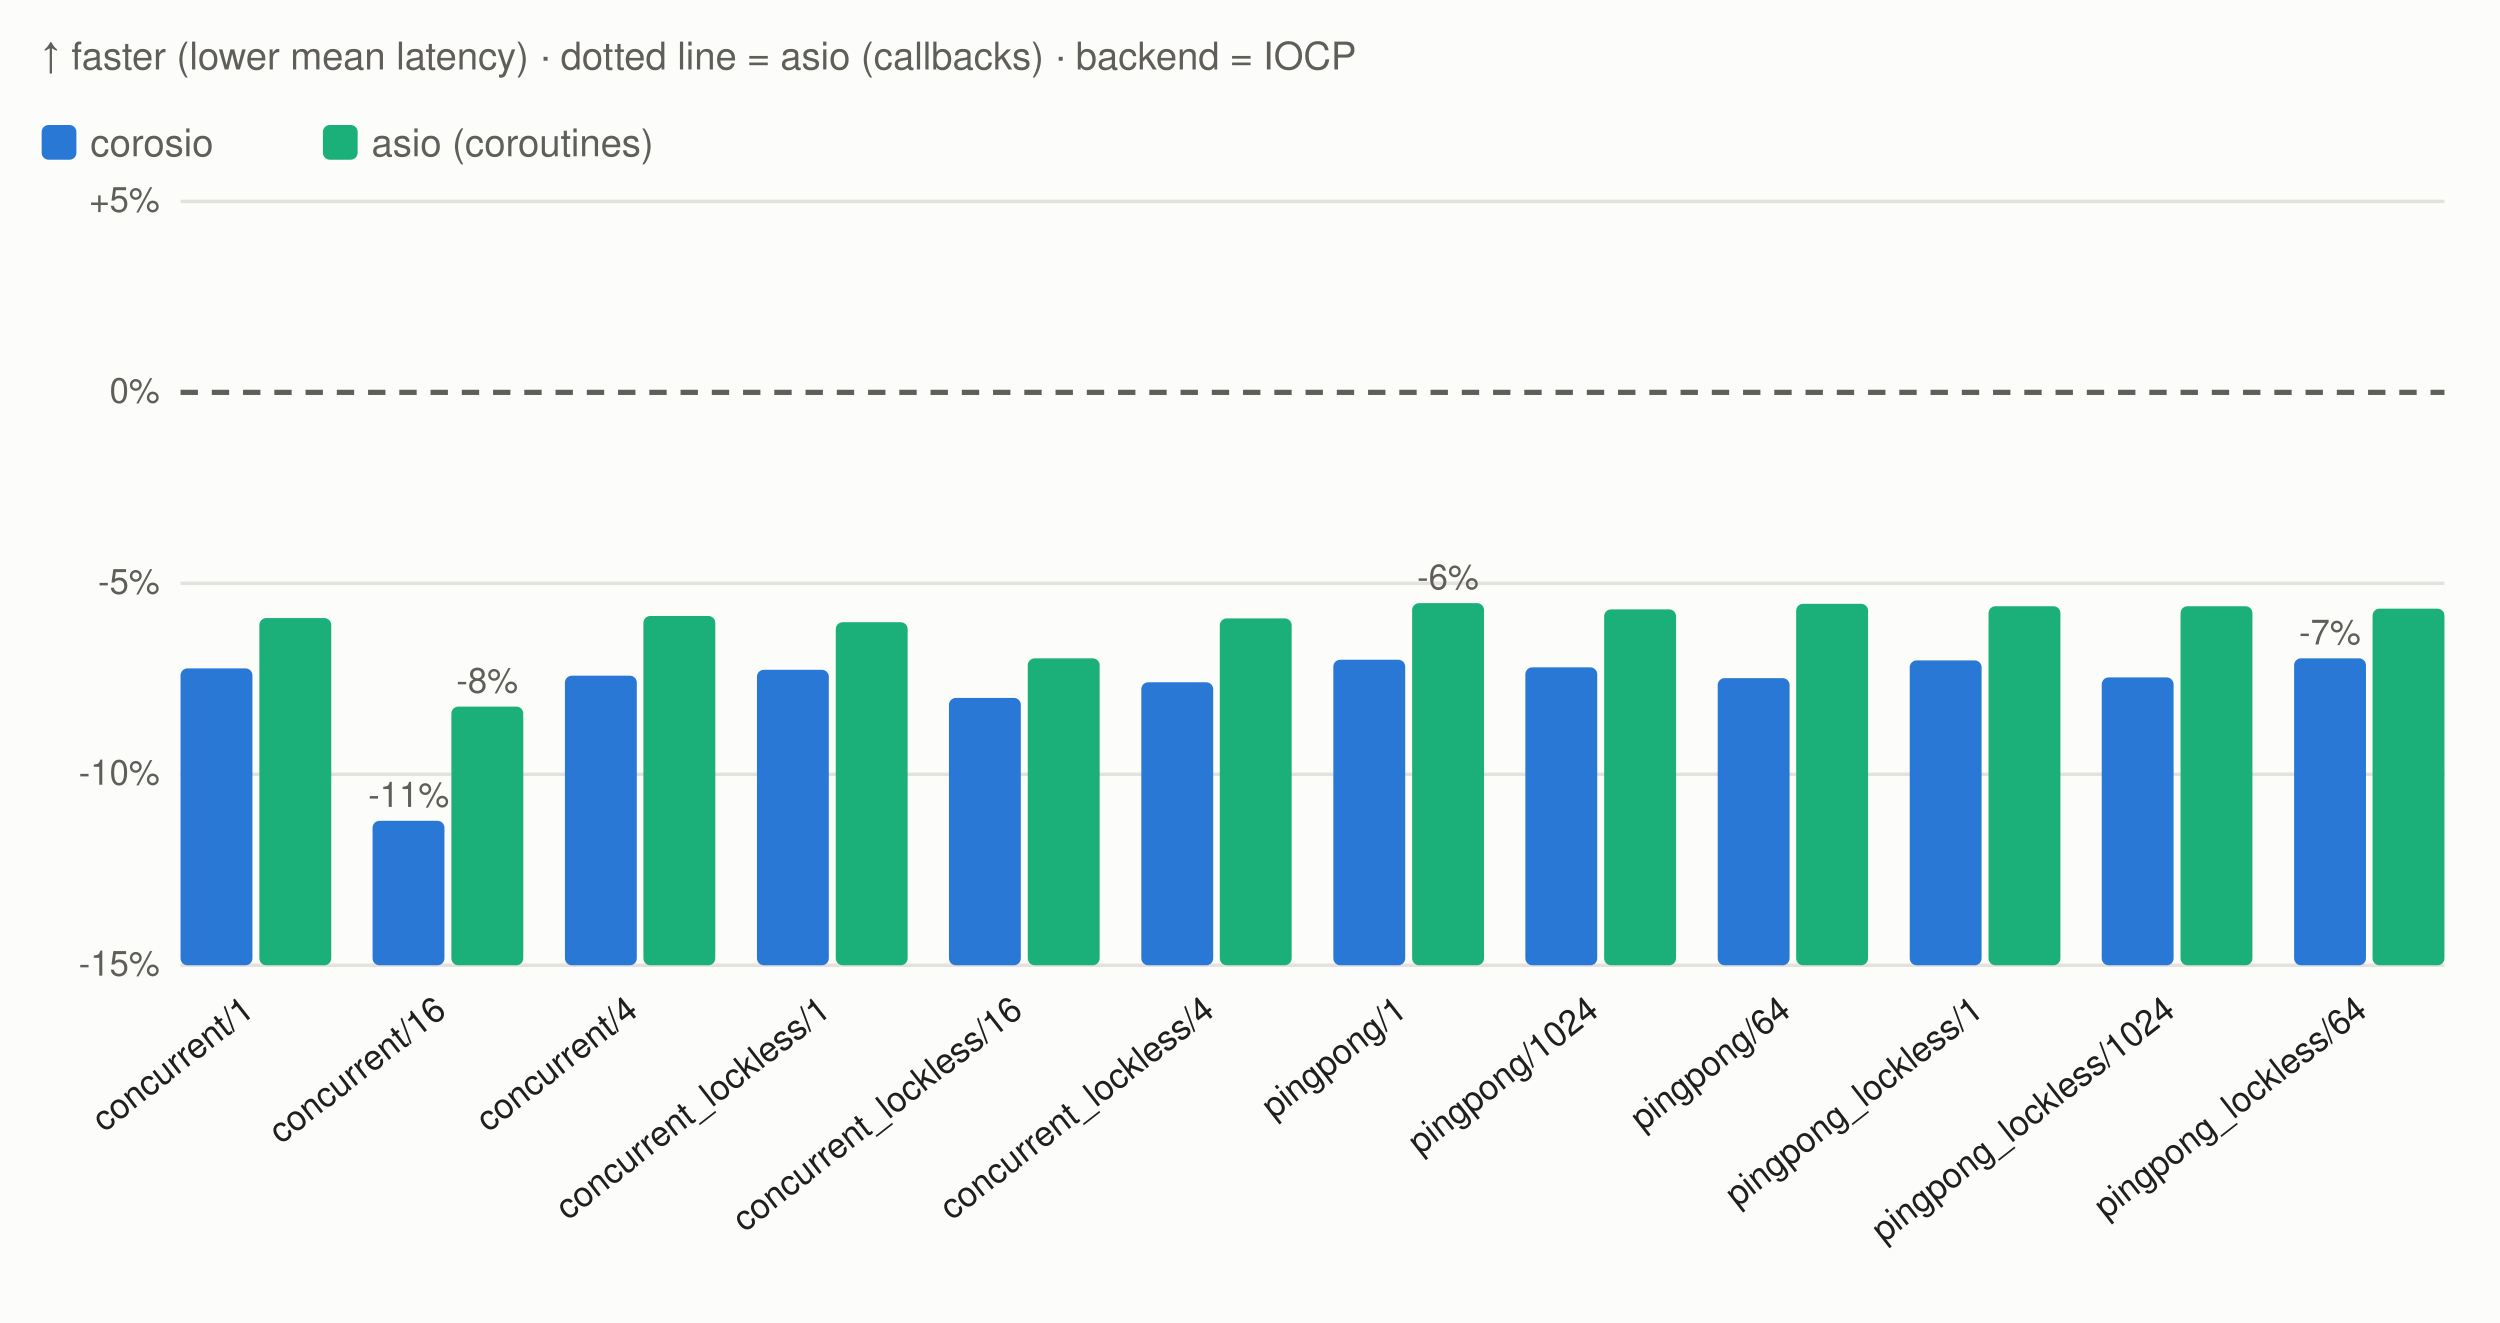
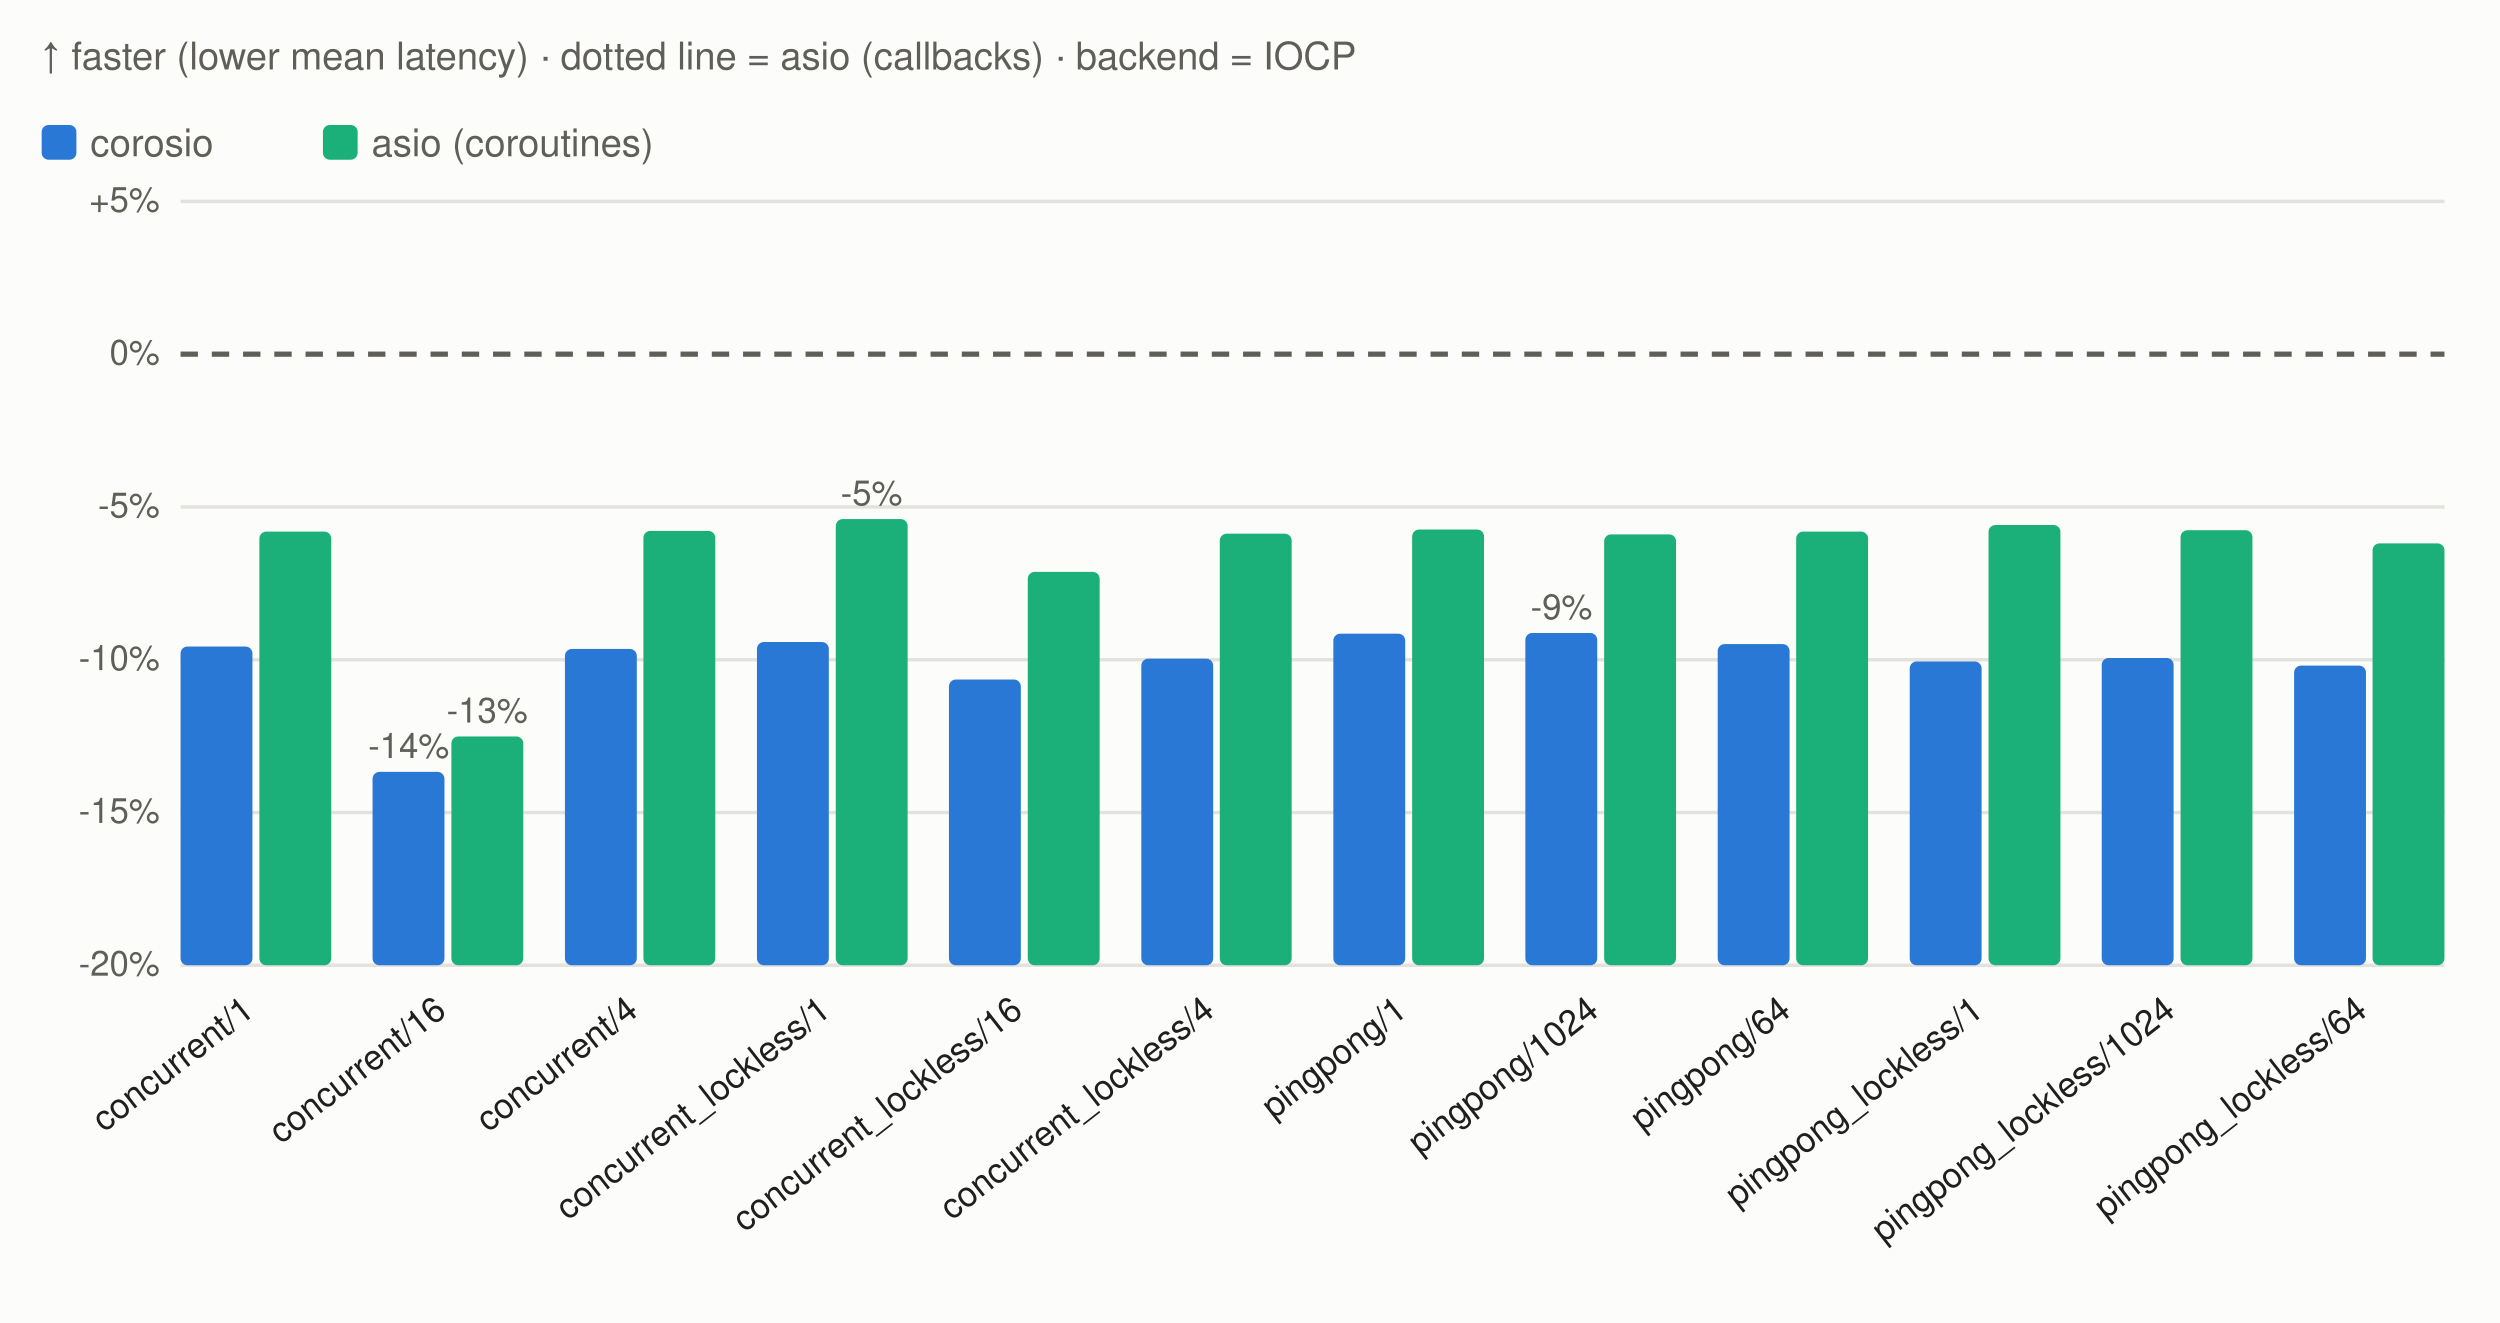
<svg xmlns="http://www.w3.org/2000/svg" class="bch-chart" width="720" height="381" viewBox="0 0 720 381">
  <style>.bch-chart{width:100%;height:auto;overflow:visible}.imageblock.bch-block{align-items:stretch}.imageblock.bch-block .content{width:100%}.bch-seg-label{fill:#ffffff;font-weight:700}html.dark .bch-exact&gt;summary.title,html.dark .bch-exact summary.title{color:var(--text-main-text-primary,#ffffff)}.boostlook .doc .openblock.bch-card{border:1px solid var(--border-border-secondary,#e3e2dc);border-radius:10px;padding:14px 14px 4px;margin-top:1.4rem;margin-bottom:1.4rem}.boostlook .doc .bch-card .imageblock.bch-block{margin-top:0;margin-bottom:0.25rem}.boostlook .doc .bch-card details.bch-exact{margin-top:0;margin-bottom:0.5rem;margin-left:0}.boostlook .doc .bch-card details.bch-exact&gt;summary{margin-left:2rem}.boostlook .doc .bch-card table.stretch,.boostlook #content .bch-card table.stretch{width:100%;margin-left:0;font-size:0.88em}.boostlook .doc .bch-card table.stretch td,.boostlook .doc .bch-card table.stretch th{padding:0.3rem 0.55rem}@media (prefers-color-scheme: dark) {.bch-surface{fill:#1a1a19}.bch-ink{fill:#ffffff}.bch-ink2{fill:#c3c2b7}.bch-grid{stroke:#3a3a38}.bch-zero{stroke:#c3c2b7}.bch-s-native{fill:#3987e5}.bch-s-uring{fill:#d95926}.bch-s-cb{fill:#199e70}.bch-div-pos{fill:#3987e5}.bch-div-neg{fill:#e66767}.bch-div-mid{fill:#383835}}html:not(.dark) .bch-surface{fill:transparent}html:not(.dark) .bch-ink{fill:#1f1f1e}html:not(.dark) .bch-ink2{fill:#5f5e58}html:not(.dark) .bch-grid{stroke:#e3e2dc}html:not(.dark) .bch-zero{stroke:#5f5e58}html:not(.dark) .bch-s-native{fill:#2a78d6}html:not(.dark) .bch-s-uring{fill:#eb6834}html:not(.dark) .bch-s-cb{fill:#1baf7a}html:not(.dark) .bch-div-pos{fill:#2a78d6}html:not(.dark) .bch-div-neg{fill:#e34948}html:not(.dark) .bch-div-mid{fill:#f0efec}html.dark .bch-surface{fill:transparent}html.dark .bch-ink{fill:#ffffff}html.dark .bch-ink2{fill:#c3c2b7}html.dark .bch-grid{stroke:#3a3a38}html.dark .bch-zero{stroke:#c3c2b7}html.dark .bch-s-native{fill:#3987e5}html.dark .bch-s-uring{fill:#d95926}html.dark .bch-s-cb{fill:#199e70}html.dark .bch-div-pos{fill:#3987e5}html.dark .bch-div-neg{fill:#e66767}html.dark .bch-div-mid{fill:#383835}</style>
  <rect width="720" height="381" class="bch-surface" fill="#fcfcfb" />
  <text x="12" y="20" font-family="-apple-system,Segoe UI,Helvetica,Arial,sans-serif" font-size="11" class="bch-ink2" fill="#5f5e58">↑ faster (lower mean latency) · dotted line = asio (callbacks) · backend = IOCP</text>
  <rect x="12" y="36" width="10" height="10" rx="2" class="bch-s-native" fill="#2a78d6" />
  <text x="26" y="45" font-family="-apple-system,Segoe UI,Helvetica,Arial,sans-serif" font-size="11" class="bch-ink2" fill="#5f5e58">corosio</text>
  <rect x="93" y="36" width="10" height="10" rx="2" class="bch-s-cb" fill="#1baf7a" />
  <text x="107" y="45" font-family="-apple-system,Segoe UI,Helvetica,Arial,sans-serif" font-size="11" class="bch-ink2" fill="#5f5e58">asio (coroutines)</text>
  <line x1="52" y1="278.0" x2="704" y2="278.0" class="bch-grid" stroke="#e3e2dc" stroke-width="1" />
-   <text x="46" y="281.0" font-family="-apple-system,Segoe UI,Helvetica,Arial,sans-serif" font-size="10" class="bch-ink2" fill="#5f5e58" text-anchor="end">-15%</text>
-   <line x1="52" y1="223.0" x2="704" y2="223.0" class="bch-grid" stroke="#e3e2dc" stroke-width="1" />
-   <text x="46" y="226.0" font-family="-apple-system,Segoe UI,Helvetica,Arial,sans-serif" font-size="10" class="bch-ink2" fill="#5f5e58" text-anchor="end">-10%</text>
-   <line x1="52" y1="168.0" x2="704" y2="168.0" class="bch-grid" stroke="#e3e2dc" stroke-width="1" />
-   <text x="46" y="171.0" font-family="-apple-system,Segoe UI,Helvetica,Arial,sans-serif" font-size="10" class="bch-ink2" fill="#5f5e58" text-anchor="end">-5%</text>
+   <text x="46" y="281.0" font-family="-apple-system,Segoe UI,Helvetica,Arial,sans-serif" font-size="10" class="bch-ink2" fill="#5f5e58" text-anchor="end">-20%</text>
+   <line x1="52" y1="234.0" x2="704" y2="234.0" class="bch-grid" stroke="#e3e2dc" stroke-width="1" />
+   <text x="46" y="237.0" font-family="-apple-system,Segoe UI,Helvetica,Arial,sans-serif" font-size="10" class="bch-ink2" fill="#5f5e58" text-anchor="end">-15%</text>
+   <line x1="52" y1="190.0" x2="704" y2="190.0" class="bch-grid" stroke="#e3e2dc" stroke-width="1" />
+   <text x="46" y="193.0" font-family="-apple-system,Segoe UI,Helvetica,Arial,sans-serif" font-size="10" class="bch-ink2" fill="#5f5e58" text-anchor="end">-10%</text>
+   <line x1="52" y1="146.0" x2="704" y2="146.0" class="bch-grid" stroke="#e3e2dc" stroke-width="1" />
+   <text x="46" y="149.0" font-family="-apple-system,Segoe UI,Helvetica,Arial,sans-serif" font-size="10" class="bch-ink2" fill="#5f5e58" text-anchor="end">-5%</text>
  <line x1="52" y1="58.0" x2="704" y2="58.0" class="bch-grid" stroke="#e3e2dc" stroke-width="1" />
  <text x="46" y="61.0" font-family="-apple-system,Segoe UI,Helvetica,Arial,sans-serif" font-size="10" class="bch-ink2" fill="#5f5e58" text-anchor="end">+5%</text>
-   <text x="46" y="116.0" font-family="-apple-system,Segoe UI,Helvetica,Arial,sans-serif" font-size="10" class="bch-ink2" fill="#5f5e58" text-anchor="end">0%</text>
-   <rect x="52.0" y="192.5" width="20.7" height="85.5" rx="2" class="bch-s-native" fill="#2a78d6" />
-   <rect x="74.7" y="178.0" width="20.7" height="100.0" rx="2" class="bch-s-cb" fill="#1baf7a" />
+   <text x="46" y="105.0" font-family="-apple-system,Segoe UI,Helvetica,Arial,sans-serif" font-size="10" class="bch-ink2" fill="#5f5e58" text-anchor="end">0%</text>
+   <rect x="52.0" y="186.2" width="20.7" height="91.8" rx="2" class="bch-s-native" fill="#2a78d6" />
+   <rect x="74.7" y="153.1" width="20.7" height="124.9" rx="2" class="bch-s-cb" fill="#1baf7a" />
  <text x="73.7" y="292.0" font-family="-apple-system,Segoe UI,Helvetica,Arial,sans-serif" font-size="10" class="bch-ink" fill="#1f1f1e" text-anchor="end" transform="rotate(-38 73.7 292.0)">concurrent/1</text>
-   <rect x="107.3" y="236.4" width="20.7" height="41.6" rx="2" class="bch-s-native" fill="#2a78d6" />
-   <text x="117.7" y="232.4" font-family="-apple-system,Segoe UI,Helvetica,Arial,sans-serif" font-size="10" class="bch-ink2" fill="#5f5e58" text-anchor="middle">-11%</text>
-   <rect x="130.0" y="203.5" width="20.7" height="74.5" rx="2" class="bch-s-cb" fill="#1baf7a" />
-   <text x="140.3" y="199.5" font-family="-apple-system,Segoe UI,Helvetica,Arial,sans-serif" font-size="10" class="bch-ink2" fill="#5f5e58" text-anchor="middle">-8%</text>
+   <rect x="107.3" y="222.3" width="20.7" height="55.7" rx="2" class="bch-s-native" fill="#2a78d6" />
+   <text x="117.7" y="218.3" font-family="-apple-system,Segoe UI,Helvetica,Arial,sans-serif" font-size="10" class="bch-ink2" fill="#5f5e58" text-anchor="middle">-14%</text>
+   <rect x="130.0" y="212.1" width="20.7" height="65.9" rx="2" class="bch-s-cb" fill="#1baf7a" />
+   <text x="140.3" y="208.1" font-family="-apple-system,Segoe UI,Helvetica,Arial,sans-serif" font-size="10" class="bch-ink2" fill="#5f5e58" text-anchor="middle">-13%</text>
  <text x="129.0" y="292.0" font-family="-apple-system,Segoe UI,Helvetica,Arial,sans-serif" font-size="10" class="bch-ink" fill="#1f1f1e" text-anchor="end" transform="rotate(-38 129.0 292.0)">concurrent/16</text>
-   <rect x="162.7" y="194.6" width="20.7" height="83.4" rx="2" class="bch-s-native" fill="#2a78d6" />
-   <rect x="185.3" y="177.4" width="20.7" height="100.6" rx="2" class="bch-s-cb" fill="#1baf7a" />
+   <rect x="162.7" y="186.9" width="20.7" height="91.1" rx="2" class="bch-s-native" fill="#2a78d6" />
+   <rect x="185.3" y="152.9" width="20.7" height="125.1" rx="2" class="bch-s-cb" fill="#1baf7a" />
  <text x="184.3" y="292.0" font-family="-apple-system,Segoe UI,Helvetica,Arial,sans-serif" font-size="10" class="bch-ink" fill="#1f1f1e" text-anchor="end" transform="rotate(-38 184.3 292.0)">concurrent/4</text>
-   <rect x="218.0" y="192.9" width="20.7" height="85.1" rx="2" class="bch-s-native" fill="#2a78d6" />
-   <rect x="240.7" y="179.2" width="20.7" height="98.8" rx="2" class="bch-s-cb" fill="#1baf7a" />
+   <rect x="218.0" y="184.9" width="20.7" height="93.1" rx="2" class="bch-s-native" fill="#2a78d6" />
+   <rect x="240.7" y="149.5" width="20.7" height="128.5" rx="2" class="bch-s-cb" fill="#1baf7a" />
+   <text x="251.0" y="145.5" font-family="-apple-system,Segoe UI,Helvetica,Arial,sans-serif" font-size="10" class="bch-ink2" fill="#5f5e58" text-anchor="middle">-5%</text>
  <text x="239.7" y="292.0" font-family="-apple-system,Segoe UI,Helvetica,Arial,sans-serif" font-size="10" class="bch-ink" fill="#1f1f1e" text-anchor="end" transform="rotate(-38 239.7 292.0)">concurrent_lockless/1</text>
-   <rect x="273.3" y="201.0" width="20.7" height="77.0" rx="2" class="bch-s-native" fill="#2a78d6" />
-   <rect x="296.0" y="189.6" width="20.7" height="88.4" rx="2" class="bch-s-cb" fill="#1baf7a" />
+   <rect x="273.3" y="195.7" width="20.7" height="82.3" rx="2" class="bch-s-native" fill="#2a78d6" />
+   <rect x="296.0" y="164.7" width="20.7" height="113.3" rx="2" class="bch-s-cb" fill="#1baf7a" />
  <text x="295.0" y="292.0" font-family="-apple-system,Segoe UI,Helvetica,Arial,sans-serif" font-size="10" class="bch-ink" fill="#1f1f1e" text-anchor="end" transform="rotate(-38 295.0 292.0)">concurrent_lockless/16</text>
-   <rect x="328.7" y="196.5" width="20.7" height="81.5" rx="2" class="bch-s-native" fill="#2a78d6" />
-   <rect x="351.3" y="178.1" width="20.7" height="99.9" rx="2" class="bch-s-cb" fill="#1baf7a" />
+   <rect x="328.7" y="189.7" width="20.7" height="88.3" rx="2" class="bch-s-native" fill="#2a78d6" />
+   <rect x="351.3" y="153.7" width="20.7" height="124.3" rx="2" class="bch-s-cb" fill="#1baf7a" />
  <text x="350.3" y="292.0" font-family="-apple-system,Segoe UI,Helvetica,Arial,sans-serif" font-size="10" class="bch-ink" fill="#1f1f1e" text-anchor="end" transform="rotate(-38 350.3 292.0)">concurrent_lockless/4</text>
-   <rect x="384.0" y="190.0" width="20.7" height="88.0" rx="2" class="bch-s-native" fill="#2a78d6" />
-   <rect x="406.7" y="173.7" width="20.7" height="104.3" rx="2" class="bch-s-cb" fill="#1baf7a" />
-   <text x="417.0" y="169.7" font-family="-apple-system,Segoe UI,Helvetica,Arial,sans-serif" font-size="10" class="bch-ink2" fill="#5f5e58" text-anchor="middle">-6%</text>
+   <rect x="384.0" y="182.5" width="20.7" height="95.5" rx="2" class="bch-s-native" fill="#2a78d6" />
+   <rect x="406.7" y="152.5" width="20.7" height="125.5" rx="2" class="bch-s-cb" fill="#1baf7a" />
  <text x="405.7" y="292.0" font-family="-apple-system,Segoe UI,Helvetica,Arial,sans-serif" font-size="10" class="bch-ink" fill="#1f1f1e" text-anchor="end" transform="rotate(-38 405.7 292.0)">pingpong/1</text>
-   <rect x="439.3" y="192.2" width="20.7" height="85.8" rx="2" class="bch-s-native" fill="#2a78d6" />
-   <rect x="462.0" y="175.5" width="20.7" height="102.5" rx="2" class="bch-s-cb" fill="#1baf7a" />
+   <rect x="439.3" y="182.3" width="20.7" height="95.7" rx="2" class="bch-s-native" fill="#2a78d6" />
+   <text x="449.7" y="178.3" font-family="-apple-system,Segoe UI,Helvetica,Arial,sans-serif" font-size="10" class="bch-ink2" fill="#5f5e58" text-anchor="middle">-9%</text>
+   <rect x="462.0" y="153.9" width="20.7" height="124.1" rx="2" class="bch-s-cb" fill="#1baf7a" />
  <text x="461.0" y="292.0" font-family="-apple-system,Segoe UI,Helvetica,Arial,sans-serif" font-size="10" class="bch-ink" fill="#1f1f1e" text-anchor="end" transform="rotate(-38 461.0 292.0)">pingpong/1024</text>
-   <rect x="494.7" y="195.3" width="20.7" height="82.7" rx="2" class="bch-s-native" fill="#2a78d6" />
-   <rect x="517.3" y="173.9" width="20.7" height="104.1" rx="2" class="bch-s-cb" fill="#1baf7a" />
+   <rect x="494.7" y="185.5" width="20.7" height="92.5" rx="2" class="bch-s-native" fill="#2a78d6" />
+   <rect x="517.3" y="153.1" width="20.7" height="124.9" rx="2" class="bch-s-cb" fill="#1baf7a" />
  <text x="516.3" y="292.0" font-family="-apple-system,Segoe UI,Helvetica,Arial,sans-serif" font-size="10" class="bch-ink" fill="#1f1f1e" text-anchor="end" transform="rotate(-38 516.3 292.0)">pingpong/64</text>
-   <rect x="550.0" y="190.2" width="20.7" height="87.8" rx="2" class="bch-s-native" fill="#2a78d6" />
-   <rect x="572.7" y="174.6" width="20.7" height="103.4" rx="2" class="bch-s-cb" fill="#1baf7a" />
+   <rect x="550.0" y="190.5" width="20.7" height="87.5" rx="2" class="bch-s-native" fill="#2a78d6" />
+   <rect x="572.7" y="151.2" width="20.7" height="126.8" rx="2" class="bch-s-cb" fill="#1baf7a" />
  <text x="571.7" y="292.0" font-family="-apple-system,Segoe UI,Helvetica,Arial,sans-serif" font-size="10" class="bch-ink" fill="#1f1f1e" text-anchor="end" transform="rotate(-38 571.7 292.0)">pingpong_lockless/1</text>
-   <rect x="605.3" y="195.1" width="20.7" height="82.9" rx="2" class="bch-s-native" fill="#2a78d6" />
-   <rect x="628.0" y="174.6" width="20.7" height="103.4" rx="2" class="bch-s-cb" fill="#1baf7a" />
+   <rect x="605.3" y="189.5" width="20.7" height="88.5" rx="2" class="bch-s-native" fill="#2a78d6" />
+   <rect x="628.0" y="152.7" width="20.7" height="125.3" rx="2" class="bch-s-cb" fill="#1baf7a" />
  <text x="627.0" y="292.0" font-family="-apple-system,Segoe UI,Helvetica,Arial,sans-serif" font-size="10" class="bch-ink" fill="#1f1f1e" text-anchor="end" transform="rotate(-38 627.0 292.0)">pingpong_lockless/1024</text>
-   <rect x="660.7" y="189.6" width="20.7" height="88.4" rx="2" class="bch-s-native" fill="#2a78d6" />
-   <text x="671.0" y="185.6" font-family="-apple-system,Segoe UI,Helvetica,Arial,sans-serif" font-size="10" class="bch-ink2" fill="#5f5e58" text-anchor="middle">-7%</text>
-   <rect x="683.3" y="175.3" width="20.7" height="102.7" rx="2" class="bch-s-cb" fill="#1baf7a" />
+   <rect x="660.7" y="191.7" width="20.7" height="86.3" rx="2" class="bch-s-native" fill="#2a78d6" />
+   <rect x="683.3" y="156.5" width="20.7" height="121.5" rx="2" class="bch-s-cb" fill="#1baf7a" />
  <text x="682.3" y="292.0" font-family="-apple-system,Segoe UI,Helvetica,Arial,sans-serif" font-size="10" class="bch-ink" fill="#1f1f1e" text-anchor="end" transform="rotate(-38 682.3 292.0)">pingpong_lockless/64</text>
-   <line x1="52" y1="113.0" x2="704" y2="113.0" class="bch-zero" stroke="#5f5e58" stroke-width="1.5" stroke-dasharray="5 4" />
+   <line x1="52" y1="102.0" x2="704" y2="102.0" class="bch-zero" stroke="#5f5e58" stroke-width="1.5" stroke-dasharray="5 4" />
</svg>
